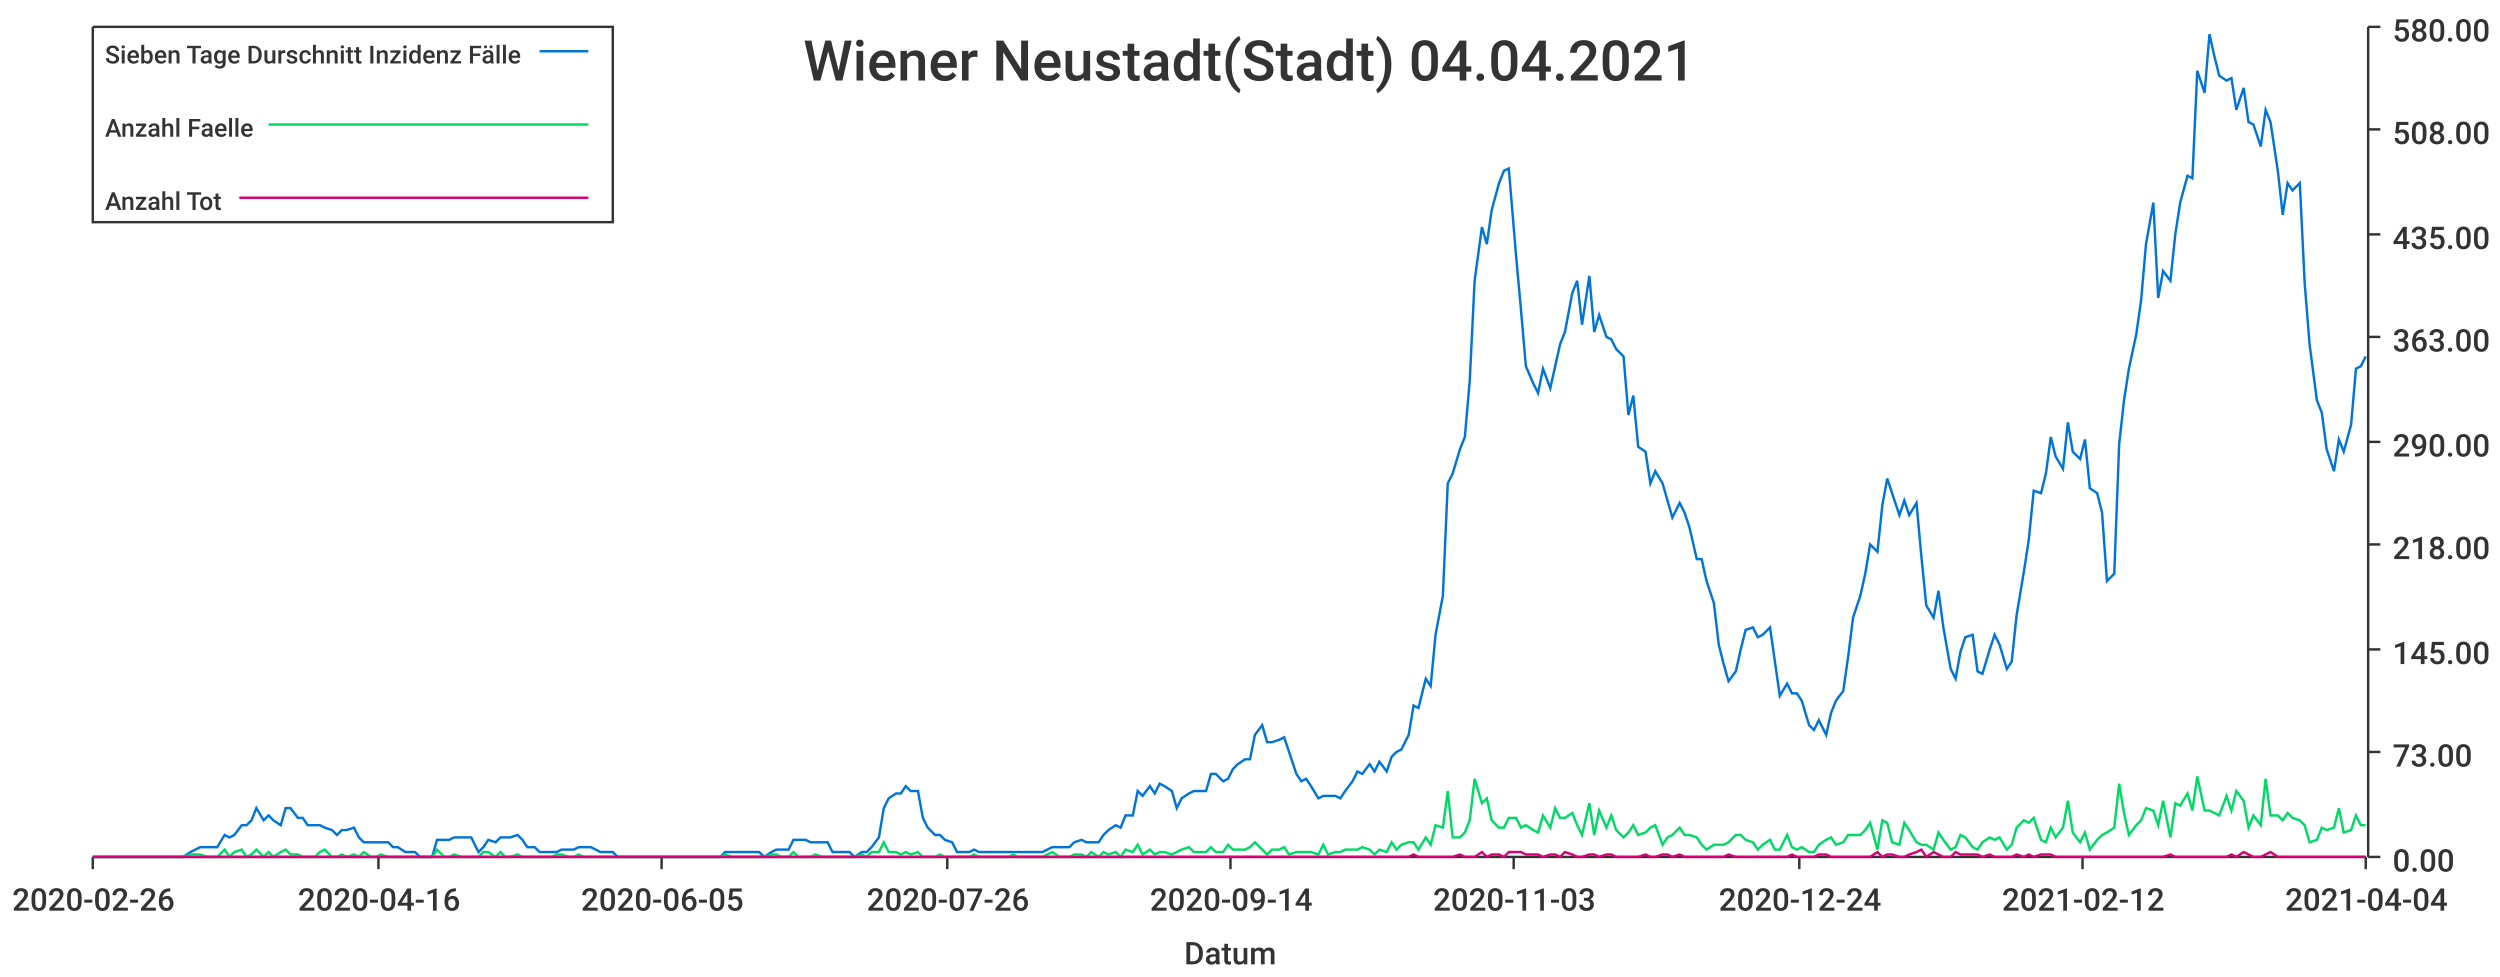
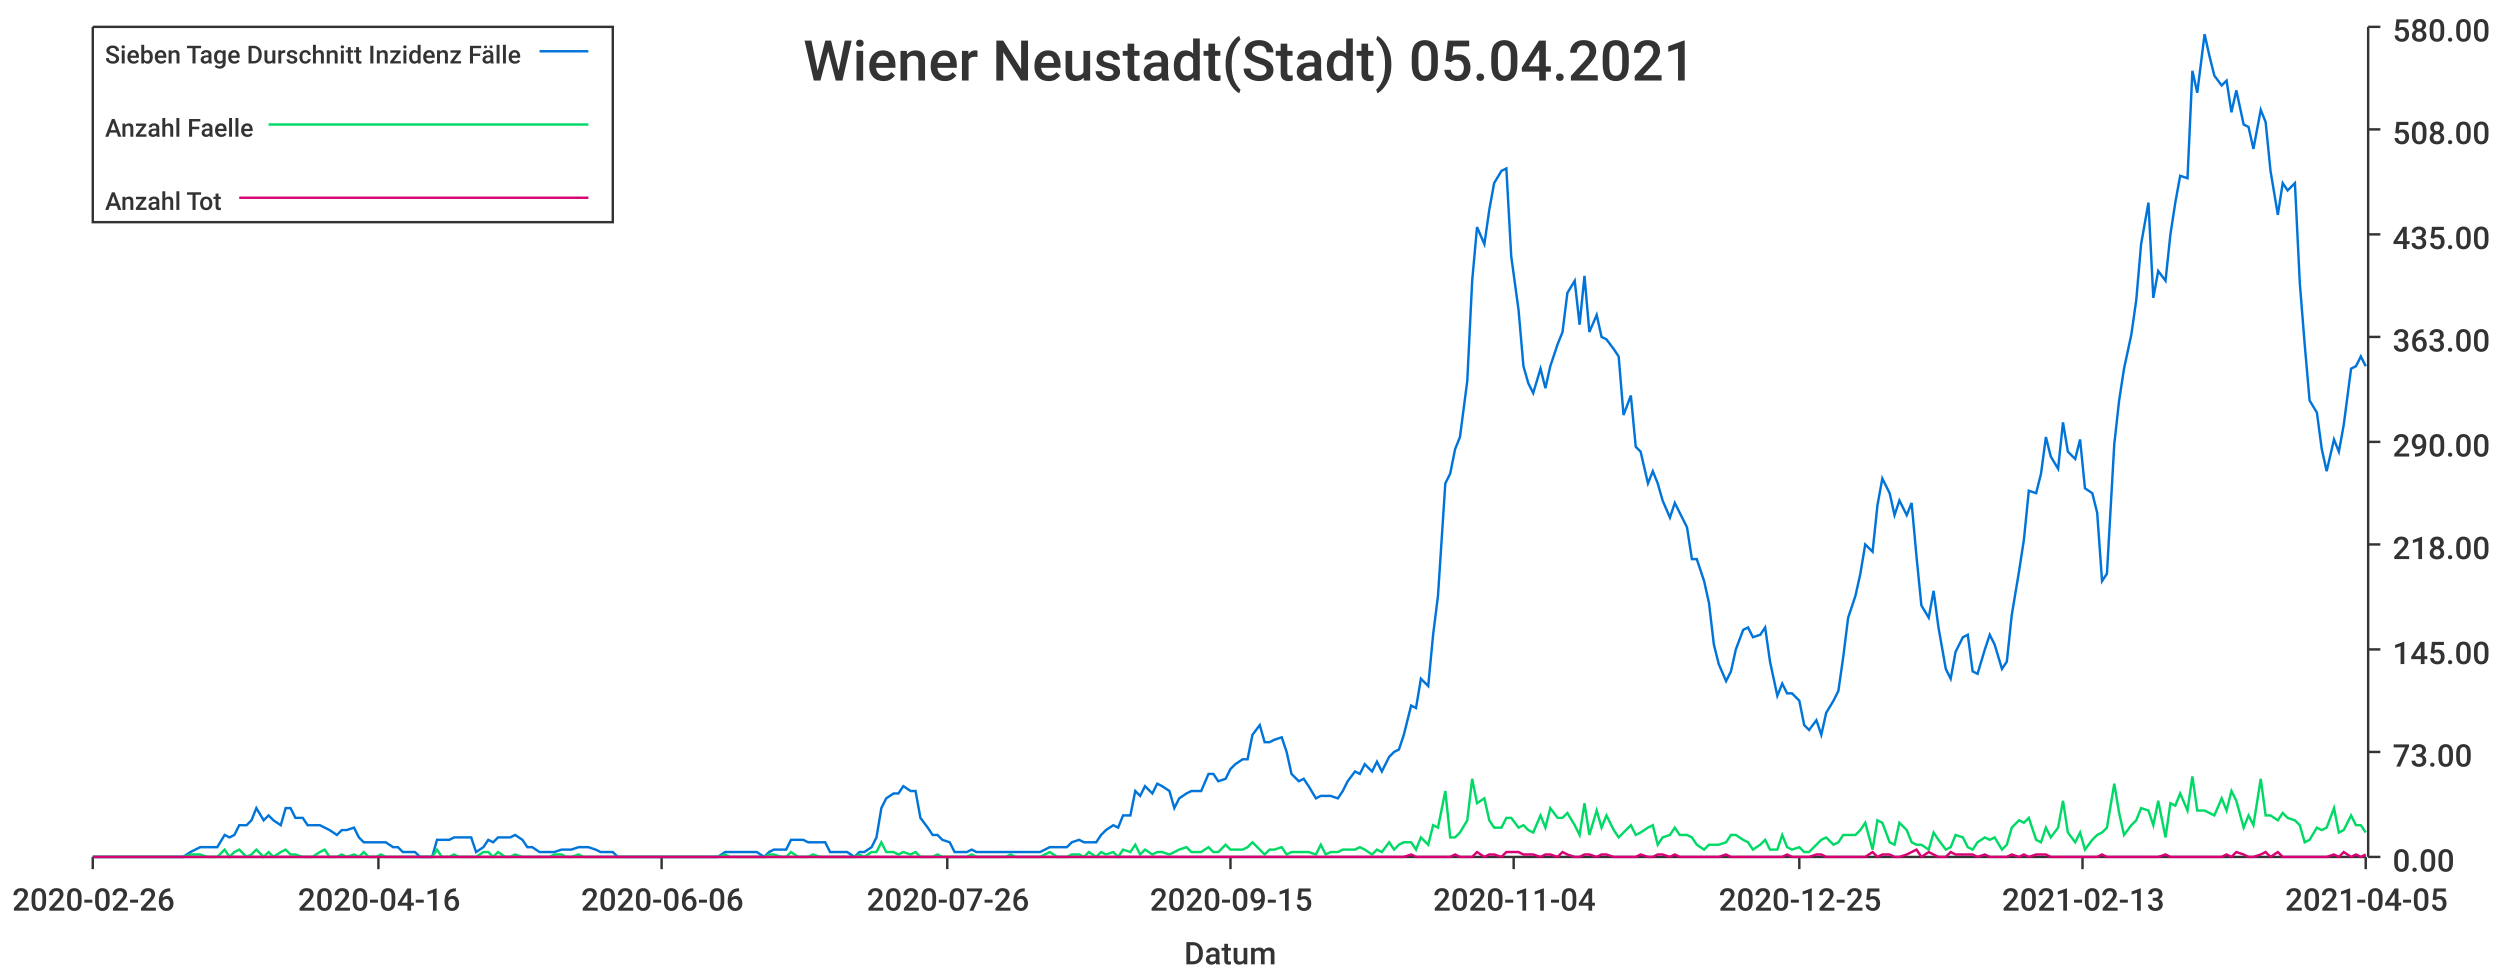
<svg xmlns="http://www.w3.org/2000/svg" width="1024" height="400">\n<path d="M 0 0 L 1024 0 L 1024 400 L 0 400 L 0 0" style="stroke-width:0;stroke:rgba(255,255,255,1.0);fill:rgba(255,255,255,1.0)" />
  <path d="M 38 11 L 969 11 L 969 351 L 38 351 L 38 11" style="stroke-width:0;stroke:rgba(255,255,255,1.0);fill:rgba(255,255,255,1.0)" />
  <path d="M 38 351 L 969 351" style="stroke-width:1;stroke:rgba(51,51,51,1.0);fill:none" />
  <path d="M 38 351 L 38 356" style="stroke-width:1;stroke:rgba(51,51,51,1.0);fill:none" />
  <text x="5" y="373" style="stroke-width:0;stroke:none;fill:rgba(51,51,51,1.0);font-size:12.8px;font-family:'Roboto Medium',sans-serif">2020-02-26</text>
  <path d="M 155 351 L 155 356" style="stroke-width:1;stroke:rgba(51,51,51,1.0);fill:none" />
  <text x="122" y="373" style="stroke-width:0;stroke:none;fill:rgba(51,51,51,1.0);font-size:12.8px;font-family:'Roboto Medium',sans-serif">2020-04-16</text>
  <path d="M 271 351 L 271 356" style="stroke-width:1;stroke:rgba(51,51,51,1.0);fill:none" />
-   <text x="238" y="373" style="stroke-width:0;stroke:none;fill:rgba(51,51,51,1.0);font-size:12.8px;font-family:'Roboto Medium',sans-serif">2020-06-05</text>
+   <text x="238" y="373" style="stroke-width:0;stroke:none;fill:rgba(51,51,51,1.0);font-size:12.8px;font-family:'Roboto Medium',sans-serif">2020-06-06</text>
  <path d="M 388 351 L 388 356" style="stroke-width:1;stroke:rgba(51,51,51,1.0);fill:none" />
  <text x="355" y="373" style="stroke-width:0;stroke:none;fill:rgba(51,51,51,1.0);font-size:12.8px;font-family:'Roboto Medium',sans-serif">2020-07-26</text>
  <path d="M 504 351 L 504 356" style="stroke-width:1;stroke:rgba(51,51,51,1.0);fill:none" />
-   <text x="471" y="373" style="stroke-width:0;stroke:none;fill:rgba(51,51,51,1.0);font-size:12.8px;font-family:'Roboto Medium',sans-serif">2020-09-14</text>
+   <text x="471" y="373" style="stroke-width:0;stroke:none;fill:rgba(51,51,51,1.0);font-size:12.8px;font-family:'Roboto Medium',sans-serif">2020-09-15</text>
  <path d="M 620 351 L 620 356" style="stroke-width:1;stroke:rgba(51,51,51,1.0);fill:none" />
-   <text x="587" y="373" style="stroke-width:0;stroke:none;fill:rgba(51,51,51,1.0);font-size:12.8px;font-family:'Roboto Medium',sans-serif">2020-11-03</text>
+   <text x="587" y="373" style="stroke-width:0;stroke:none;fill:rgba(51,51,51,1.0);font-size:12.8px;font-family:'Roboto Medium',sans-serif">2020-11-04</text>
  <path d="M 737 351 L 737 356" style="stroke-width:1;stroke:rgba(51,51,51,1.0);fill:none" />
-   <text x="704" y="373" style="stroke-width:0;stroke:none;fill:rgba(51,51,51,1.0);font-size:12.8px;font-family:'Roboto Medium',sans-serif">2020-12-24</text>
+   <text x="704" y="373" style="stroke-width:0;stroke:none;fill:rgba(51,51,51,1.0);font-size:12.8px;font-family:'Roboto Medium',sans-serif">2020-12-25</text>
  <path d="M 853 351 L 853 356" style="stroke-width:1;stroke:rgba(51,51,51,1.0);fill:none" />
-   <text x="820" y="373" style="stroke-width:0;stroke:none;fill:rgba(51,51,51,1.0);font-size:12.8px;font-family:'Roboto Medium',sans-serif">2021-02-12</text>
+   <text x="820" y="373" style="stroke-width:0;stroke:none;fill:rgba(51,51,51,1.0);font-size:12.8px;font-family:'Roboto Medium',sans-serif">2021-02-13</text>
  <path d="M 969 351 L 969 356" style="stroke-width:1;stroke:rgba(51,51,51,1.0);fill:none" />
-   <text x="936" y="373" style="stroke-width:0;stroke:none;fill:rgba(51,51,51,1.0);font-size:12.8px;font-family:'Roboto Medium',sans-serif">2021-04-04</text>
+   <text x="936" y="373" style="stroke-width:0;stroke:none;fill:rgba(51,51,51,1.0);font-size:12.8px;font-family:'Roboto Medium',sans-serif">2021-04-05</text>
  <text x="485" y="395" style="stroke-width:0;stroke:none;fill:rgba(51,51,51,1.0);font-size:12.8px;font-family:'Roboto Medium',sans-serif">Datum</text>
  <path d="M 970 351 L 970 11" style="stroke-width:1;stroke:rgba(51,51,51,1.0);fill:none" />
  <path d="M 970 351 L 975 351" style="stroke-width:1;stroke:rgba(51,51,51,1.0);fill:none" />
  <text x="980" y="357" style="stroke-width:0;stroke:none;fill:rgba(51,51,51,1.0);font-size:12.8px;font-family:'Roboto Medium',sans-serif">0.00</text>
  <path d="M 970 308 L 975 308" style="stroke-width:1;stroke:rgba(51,51,51,1.0);fill:none" />
  <text x="980" y="314" style="stroke-width:0;stroke:none;fill:rgba(51,51,51,1.0);font-size:12.8px;font-family:'Roboto Medium',sans-serif">73.00</text>
  <path d="M 970 266 L 975 266" style="stroke-width:1;stroke:rgba(51,51,51,1.0);fill:none" />
  <text x="980" y="272" style="stroke-width:0;stroke:none;fill:rgba(51,51,51,1.0);font-size:12.8px;font-family:'Roboto Medium',sans-serif">145.00</text>
  <path d="M 970 223 L 975 223" style="stroke-width:1;stroke:rgba(51,51,51,1.0);fill:none" />
  <text x="980" y="229" style="stroke-width:0;stroke:none;fill:rgba(51,51,51,1.0);font-size:12.8px;font-family:'Roboto Medium',sans-serif">218.00</text>
  <path d="M 970 181 L 975 181" style="stroke-width:1;stroke:rgba(51,51,51,1.0);fill:none" />
  <text x="980" y="187" style="stroke-width:0;stroke:none;fill:rgba(51,51,51,1.0);font-size:12.8px;font-family:'Roboto Medium',sans-serif">290.00</text>
  <path d="M 970 138 L 975 138" style="stroke-width:1;stroke:rgba(51,51,51,1.0);fill:none" />
  <text x="980" y="144" style="stroke-width:0;stroke:none;fill:rgba(51,51,51,1.0);font-size:12.8px;font-family:'Roboto Medium',sans-serif">363.00</text>
  <path d="M 970 96 L 975 96" style="stroke-width:1;stroke:rgba(51,51,51,1.0);fill:none" />
  <text x="980" y="102" style="stroke-width:0;stroke:none;fill:rgba(51,51,51,1.0);font-size:12.8px;font-family:'Roboto Medium',sans-serif">435.00</text>
  <path d="M 970 53 L 975 53" style="stroke-width:1;stroke:rgba(51,51,51,1.0);fill:none" />
  <text x="980" y="59" style="stroke-width:0;stroke:none;fill:rgba(51,51,51,1.0);font-size:12.8px;font-family:'Roboto Medium',sans-serif">508.00</text>
  <path d="M 970 11 L 975 11" style="stroke-width:1;stroke:rgba(51,51,51,1.0);fill:none" />
  <text x="980" y="17" style="stroke-width:0;stroke:none;fill:rgba(51,51,51,1.0);font-size:12.8px;font-family:'Roboto Medium',sans-serif">580.00</text>
-   <path d="M 38 351 L 41 351 L 43 351 L 45 351 L 48 351 L 50 351 L 52 351 L 55 351 L 57 351 L 59 351 L 62 351 L 64 351 L 66 351 L 69 351 L 71 351 L 73 351 L 75 351 L 78 349 L 80 348 L 82 347 L 85 347 L 87 347 L 89 347 L 92 342 L 94 343 L 96 342 L 99 338 L 101 338 L 103 336 L 105 331 L 108 336 L 110 334 L 112 336 L 115 338 L 117 331 L 119 331 L 122 335 L 124 335 L 126 338 L 129 338 L 131 338 L 133 339 L 136 340 L 138 342 L 140 340 L 142 340 L 145 339 L 147 343 L 149 345 L 152 345 L 154 345 L 156 345 L 159 345 L 161 347 L 163 347 L 166 349 L 168 349 L 170 349 L 172 351 L 175 351 L 177 351 L 179 344 L 182 344 L 184 344 L 186 343 L 189 343 L 191 343 L 193 343 L 196 349 L 198 347 L 200 344 L 203 345 L 205 343 L 207 343 L 209 343 L 212 342 L 214 344 L 216 347 L 219 347 L 221 349 L 223 349 L 226 349 L 228 349 L 230 348 L 233 348 L 235 348 L 237 347 L 239 347 L 242 347 L 244 348 L 246 349 L 249 349 L 251 349 L 253 351 L 256 351 L 258 351 L 260 351 L 263 351 L 265 351 L 267 351 L 270 351 L 272 351 L 274 351 L 276 351 L 279 351 L 281 351 L 283 351 L 286 351 L 288 351 L 290 351 L 293 351 L 295 351 L 297 349 L 300 349 L 302 349 L 304 349 L 306 349 L 309 349 L 311 349 L 313 351 L 316 349 L 318 348 L 320 348 L 323 348 L 325 344 L 327 344 L 330 344 L 332 345 L 334 345 L 337 345 L 339 345 L 341 349 L 343 349 L 346 349 L 348 349 L 350 351 L 353 349 L 355 349 L 357 347 L 360 343 L 362 331 L 364 327 L 367 325 L 369 325 L 371 322 L 373 324 L 376 324 L 378 335 L 380 339 L 383 342 L 385 342 L 387 344 L 390 345 L 392 349 L 394 349 L 397 349 L 399 348 L 401 349 L 404 349 L 406 349 L 408 349 L 410 349 L 413 349 L 415 349 L 417 349 L 420 349 L 422 349 L 424 349 L 427 349 L 429 348 L 431 347 L 434 347 L 436 347 L 438 347 L 440 345 L 443 344 L 445 345 L 447 345 L 450 345 L 452 342 L 454 340 L 457 338 L 459 339 L 461 334 L 464 334 L 466 324 L 468 326 L 471 322 L 473 325 L 475 321 L 477 322 L 480 324 L 482 331 L 484 327 L 487 325 L 489 324 L 491 324 L 494 324 L 496 317 L 498 317 L 501 320 L 503 319 L 505 315 L 507 313 L 510 311 L 512 311 L 514 301 L 517 297 L 519 304 L 521 304 L 524 303 L 526 302 L 528 308 L 531 317 L 533 320 L 535 319 L 537 322 L 540 327 L 542 326 L 544 326 L 547 326 L 549 327 L 551 324 L 554 320 L 556 316 L 558 317 L 561 313 L 563 316 L 565 312 L 568 316 L 570 310 L 572 308 L 574 307 L 577 301 L 579 289 L 581 290 L 584 278 L 586 281 L 588 260 L 591 244 L 593 198 L 595 194 L 598 184 L 600 179 L 602 156 L 604 115 L 607 93 L 609 100 L 611 86 L 614 75 L 616 70 L 618 69 L 621 105 L 623 127 L 625 150 L 628 157 L 630 161 L 632 151 L 635 159 L 637 150 L 639 141 L 641 136 L 644 120 L 646 115 L 648 133 L 651 113 L 653 136 L 655 129 L 658 138 L 660 139 L 662 143 L 665 146 L 667 170 L 669 162 L 671 183 L 674 185 L 676 198 L 678 193 L 681 198 L 683 205 L 685 212 L 688 206 L 690 210 L 692 216 L 695 229 L 697 229 L 699 238 L 702 247 L 704 264 L 706 272 L 708 279 L 711 275 L 713 266 L 715 258 L 718 257 L 720 261 L 722 260 L 725 257 L 727 271 L 729 285 L 732 280 L 734 284 L 736 284 L 738 287 L 741 297 L 743 299 L 745 295 L 748 301 L 750 292 L 752 287 L 755 283 L 757 269 L 759 253 L 762 244 L 764 235 L 766 223 L 769 226 L 771 207 L 773 196 L 775 202 L 778 211 L 780 205 L 782 211 L 785 206 L 787 228 L 789 248 L 792 253 L 794 242 L 796 257 L 799 274 L 801 278 L 803 267 L 805 261 L 808 260 L 810 275 L 812 276 L 815 266 L 817 260 L 819 264 L 822 274 L 824 271 L 826 252 L 829 234 L 831 221 L 833 201 L 836 202 L 838 194 L 840 179 L 842 187 L 845 192 L 847 173 L 849 185 L 852 188 L 854 180 L 856 200 L 859 202 L 861 210 L 863 238 L 866 235 L 868 182 L 870 164 L 872 151 L 875 137 L 877 123 L 879 100 L 882 83 L 884 122 L 886 111 L 889 115 L 891 96 L 893 83 L 896 72 L 898 73 L 900 29 L 903 38 L 905 14 L 907 23 L 909 31 L 912 33 L 914 32 L 916 45 L 919 36 L 921 50 L 923 51 L 926 60 L 928 45 L 930 50 L 933 70 L 935 88 L 937 75 L 939 78 L 942 75 L 944 116 L 946 141 L 949 164 L 951 169 L 953 184 L 956 193 L 958 180 L 960 185 L 963 174 L 965 151 L 967 150 L 969 146" style="stroke-width:1;stroke:rgba(0,116,217,1.0);fill:none" />
-   <path d="M 38 351 L 41 351 L 43 351 L 45 351 L 48 351 L 50 351 L 52 351 L 55 351 L 57 351 L 59 351 L 62 351 L 64 351 L 66 351 L 69 351 L 71 351 L 73 351 L 75 351 L 78 350 L 80 350 L 82 350 L 85 351 L 87 351 L 89 351 L 92 348 L 94 351 L 96 349 L 99 348 L 101 351 L 103 350 L 105 348 L 108 351 L 110 349 L 112 351 L 115 349 L 117 348 L 119 350 L 122 350 L 124 351 L 126 351 L 129 351 L 131 349 L 133 348 L 136 351 L 138 351 L 140 350 L 142 351 L 145 350 L 147 351 L 149 349 L 152 351 L 154 351 L 156 350 L 159 351 L 161 351 L 163 351 L 166 351 L 168 351 L 170 351 L 172 351 L 175 351 L 177 351 L 179 348 L 182 351 L 184 351 L 186 350 L 189 351 L 191 351 L 193 351 L 196 351 L 198 349 L 200 349 L 203 351 L 205 349 L 207 351 L 209 351 L 212 350 L 214 351 L 216 351 L 219 351 L 221 351 L 223 351 L 226 351 L 228 350 L 230 350 L 233 351 L 235 351 L 237 350 L 239 351 L 242 351 L 244 351 L 246 351 L 249 351 L 251 351 L 253 351 L 256 351 L 258 351 L 260 351 L 263 351 L 265 351 L 267 351 L 270 351 L 272 351 L 274 351 L 276 351 L 279 351 L 281 351 L 283 351 L 286 351 L 288 351 L 290 351 L 293 351 L 295 351 L 297 350 L 300 351 L 302 351 L 304 351 L 306 351 L 309 351 L 311 351 L 313 351 L 316 350 L 318 350 L 320 351 L 323 351 L 325 349 L 327 351 L 330 351 L 332 351 L 334 350 L 337 351 L 339 351 L 341 351 L 343 351 L 346 351 L 348 351 L 350 351 L 353 350 L 355 351 L 357 349 L 360 349 L 362 345 L 364 349 L 367 349 L 369 350 L 371 349 L 373 350 L 376 349 L 378 351 L 380 351 L 383 351 L 385 350 L 387 351 L 390 351 L 392 351 L 394 351 L 397 351 L 399 350 L 401 351 L 404 351 L 406 351 L 408 351 L 410 351 L 413 351 L 415 350 L 417 351 L 420 351 L 422 351 L 424 351 L 427 351 L 429 350 L 431 349 L 434 351 L 436 351 L 438 351 L 440 350 L 443 350 L 445 351 L 447 349 L 450 351 L 452 349 L 454 350 L 457 349 L 459 351 L 461 348 L 464 349 L 466 346 L 468 350 L 471 348 L 473 350 L 475 349 L 477 349 L 480 350 L 482 349 L 484 348 L 487 347 L 489 349 L 491 349 L 494 349 L 496 347 L 498 349 L 501 349 L 503 346 L 505 348 L 507 348 L 510 348 L 512 347 L 514 345 L 517 348 L 519 350 L 521 348 L 524 348 L 526 347 L 528 350 L 531 349 L 533 349 L 535 349 L 537 349 L 540 350 L 542 346 L 544 350 L 547 349 L 549 349 L 551 348 L 554 348 L 556 348 L 558 347 L 561 348 L 563 350 L 565 348 L 568 349 L 570 345 L 572 348 L 574 346 L 577 345 L 579 345 L 581 348 L 584 343 L 586 346 L 588 338 L 591 339 L 593 324 L 595 343 L 598 343 L 600 341 L 602 336 L 604 319 L 607 329 L 609 327 L 611 336 L 614 339 L 616 339 L 618 335 L 621 335 L 623 339 L 625 338 L 628 340 L 630 341 L 632 334 L 635 339 L 637 331 L 639 335 L 641 335 L 644 333 L 646 338 L 648 342 L 651 329 L 653 342 L 655 332 L 658 339 L 660 334 L 662 340 L 665 343 L 667 341 L 669 338 L 671 342 L 674 341 L 676 339 L 678 338 L 681 346 L 683 343 L 685 342 L 688 339 L 690 342 L 692 342 L 695 343 L 697 346 L 699 348 L 702 346 L 704 346 L 706 346 L 708 345 L 711 342 L 713 342 L 715 344 L 718 345 L 720 348 L 722 346 L 725 344 L 727 348 L 729 348 L 732 342 L 734 347 L 736 348 L 738 347 L 741 349 L 743 349 L 745 346 L 748 344 L 750 343 L 752 346 L 755 345 L 757 342 L 759 342 L 762 342 L 764 340 L 766 337 L 769 348 L 771 336 L 773 337 L 775 345 L 778 346 L 780 337 L 782 340 L 785 345 L 787 346 L 789 346 L 792 348 L 794 341 L 796 344 L 799 348 L 801 347 L 803 342 L 805 343 L 808 347 L 810 348 L 812 345 L 815 343 L 817 344 L 819 343 L 822 348 L 824 346 L 826 339 L 829 336 L 831 337 L 833 335 L 836 344 L 838 345 L 840 339 L 842 343 L 845 339 L 847 328 L 849 341 L 852 345 L 854 341 L 856 348 L 859 344 L 861 342 L 863 341 L 866 339 L 868 321 L 870 333 L 872 342 L 875 338 L 877 336 L 879 331 L 882 332 L 884 338 L 886 328 L 889 343 L 891 329 L 893 330 L 896 325 L 898 332 L 900 318 L 903 332 L 905 332 L 907 333 L 909 334 L 912 326 L 914 332 L 916 324 L 919 328 L 921 339 L 923 334 L 926 338 L 928 319 L 930 334 L 933 334 L 935 336 L 937 333 L 939 335 L 942 336 L 944 338 L 946 345 L 949 344 L 951 339 L 953 340 L 956 339 L 958 331 L 960 341 L 963 340 L 965 334 L 967 338 L 969 338" style="stroke-width:1;stroke:rgba(0,217,101,1.0);fill:none" />
-   <path d="M 38 351 L 41 351 L 43 351 L 45 351 L 48 351 L 50 351 L 52 351 L 55 351 L 57 351 L 59 351 L 62 351 L 64 351 L 66 351 L 69 351 L 71 351 L 73 351 L 75 351 L 78 351 L 80 351 L 82 351 L 85 351 L 87 351 L 89 351 L 92 351 L 94 351 L 96 351 L 99 351 L 101 351 L 103 351 L 105 351 L 108 351 L 110 351 L 112 351 L 115 351 L 117 351 L 119 351 L 122 351 L 124 351 L 126 351 L 129 351 L 131 351 L 133 351 L 136 351 L 138 351 L 140 351 L 142 351 L 145 351 L 147 351 L 149 351 L 152 351 L 154 351 L 156 351 L 159 351 L 161 351 L 163 351 L 166 351 L 168 351 L 170 351 L 172 351 L 175 351 L 177 351 L 179 351 L 182 351 L 184 351 L 186 351 L 189 351 L 191 351 L 193 351 L 196 351 L 198 351 L 200 351 L 203 351 L 205 351 L 207 351 L 209 351 L 212 351 L 214 351 L 216 351 L 219 351 L 221 351 L 223 351 L 226 351 L 228 351 L 230 351 L 233 351 L 235 351 L 237 351 L 239 351 L 242 351 L 244 351 L 246 351 L 249 351 L 251 351 L 253 351 L 256 351 L 258 351 L 260 351 L 263 351 L 265 351 L 267 351 L 270 351 L 272 351 L 274 351 L 276 351 L 279 351 L 281 351 L 283 351 L 286 351 L 288 351 L 290 351 L 293 351 L 295 351 L 297 351 L 300 351 L 302 351 L 304 351 L 306 351 L 309 351 L 311 351 L 313 351 L 316 351 L 318 351 L 320 351 L 323 351 L 325 351 L 327 351 L 330 351 L 332 351 L 334 351 L 337 351 L 339 351 L 341 351 L 343 351 L 346 351 L 348 351 L 350 351 L 353 351 L 355 351 L 357 351 L 360 351 L 362 351 L 364 351 L 367 351 L 369 351 L 371 351 L 373 351 L 376 351 L 378 351 L 380 351 L 383 351 L 385 351 L 387 351 L 390 351 L 392 351 L 394 351 L 397 351 L 399 351 L 401 351 L 404 351 L 406 351 L 408 351 L 410 351 L 413 351 L 415 351 L 417 351 L 420 351 L 422 351 L 424 351 L 427 351 L 429 351 L 431 351 L 434 351 L 436 351 L 438 351 L 440 351 L 443 351 L 445 351 L 447 351 L 450 351 L 452 351 L 454 351 L 457 351 L 459 351 L 461 351 L 464 351 L 466 351 L 468 351 L 471 351 L 473 351 L 475 351 L 477 351 L 480 351 L 482 351 L 484 351 L 487 351 L 489 351 L 491 351 L 494 351 L 496 351 L 498 351 L 501 351 L 503 351 L 505 351 L 507 351 L 510 351 L 512 351 L 514 351 L 517 351 L 519 351 L 521 351 L 524 351 L 526 351 L 528 351 L 531 351 L 533 351 L 535 351 L 537 351 L 540 351 L 542 351 L 544 351 L 547 351 L 549 351 L 551 351 L 554 351 L 556 351 L 558 351 L 561 351 L 563 351 L 565 351 L 568 351 L 570 351 L 572 351 L 574 351 L 577 351 L 579 350 L 581 351 L 584 351 L 586 351 L 588 351 L 591 351 L 593 351 L 595 351 L 598 350 L 600 351 L 602 351 L 604 351 L 607 349 L 609 351 L 611 350 L 614 350 L 616 351 L 618 349 L 621 349 L 623 349 L 625 350 L 628 350 L 630 350 L 632 351 L 635 350 L 637 350 L 639 351 L 641 349 L 644 350 L 646 351 L 648 351 L 651 350 L 653 350 L 655 351 L 658 350 L 660 350 L 662 351 L 665 351 L 667 351 L 669 351 L 671 351 L 674 350 L 676 351 L 678 351 L 681 350 L 683 350 L 685 351 L 688 350 L 690 351 L 692 351 L 695 351 L 697 351 L 699 351 L 702 351 L 704 351 L 706 351 L 708 350 L 711 351 L 713 351 L 715 351 L 718 351 L 720 351 L 722 351 L 725 351 L 727 351 L 729 351 L 732 351 L 734 350 L 736 351 L 738 351 L 741 351 L 743 351 L 745 350 L 748 350 L 750 351 L 752 351 L 755 351 L 757 351 L 759 351 L 762 351 L 764 351 L 766 351 L 769 349 L 771 351 L 773 350 L 775 350 L 778 351 L 780 351 L 782 350 L 785 349 L 787 348 L 789 351 L 792 349 L 794 350 L 796 351 L 799 351 L 801 349 L 803 350 L 805 350 L 808 350 L 810 350 L 812 351 L 815 350 L 817 351 L 819 351 L 822 351 L 824 351 L 826 350 L 829 351 L 831 350 L 833 351 L 836 350 L 838 350 L 840 350 L 842 351 L 845 351 L 847 351 L 849 351 L 852 351 L 854 351 L 856 351 L 859 351 L 861 351 L 863 351 L 866 351 L 868 351 L 870 351 L 872 351 L 875 351 L 877 351 L 879 351 L 882 351 L 884 351 L 886 351 L 889 350 L 891 351 L 893 351 L 896 351 L 898 351 L 900 351 L 903 351 L 905 351 L 907 351 L 909 351 L 912 351 L 914 350 L 916 351 L 919 349 L 921 350 L 923 351 L 926 351 L 928 350 L 930 349 L 933 351 L 935 351 L 937 351 L 939 351 L 942 351 L 944 351 L 946 351 L 949 351 L 951 351 L 953 351 L 956 351 L 958 351 L 960 351 L 963 351 L 965 351 L 967 351 L 969 351" style="stroke-width:1;stroke:rgba(217,0,116,1.0);fill:none" />
-   <text x="329" y="33" style="stroke-width:0;stroke:none;fill:rgba(51,51,51,1.0);font-size:23.0px;font-family:'Roboto Medium',sans-serif">Wiener Neustadt(Stadt) 04.04.2021</text>
+   <path d="M 38 351 L 41 351 L 43 351 L 45 351 L 48 351 L 50 351 L 52 351 L 55 351 L 57 351 L 59 351 L 62 351 L 64 351 L 66 351 L 68 351 L 71 351 L 73 351 L 75 351 L 78 349 L 80 348 L 82 347 L 85 347 L 87 347 L 89 347 L 92 342 L 94 343 L 96 342 L 98 338 L 101 338 L 103 336 L 105 331 L 108 336 L 110 334 L 112 336 L 115 338 L 117 331 L 119 331 L 121 335 L 124 335 L 126 338 L 128 338 L 131 338 L 133 339 L 135 340 L 138 342 L 140 340 L 142 340 L 145 339 L 147 343 L 149 345 L 151 345 L 154 345 L 156 345 L 158 345 L 161 347 L 163 347 L 165 349 L 168 349 L 170 349 L 172 351 L 174 351 L 177 351 L 179 344 L 181 344 L 184 344 L 186 343 L 188 343 L 191 343 L 193 343 L 195 349 L 198 347 L 200 344 L 202 345 L 204 343 L 207 343 L 209 343 L 211 342 L 214 344 L 216 347 L 218 347 L 221 349 L 223 349 L 225 349 L 227 349 L 230 348 L 232 348 L 234 348 L 237 347 L 239 347 L 241 347 L 244 348 L 246 349 L 248 349 L 251 349 L 253 351 L 255 351 L 257 351 L 260 351 L 262 351 L 264 351 L 267 351 L 269 351 L 271 351 L 274 351 L 276 351 L 278 351 L 280 351 L 283 351 L 285 351 L 287 351 L 290 351 L 292 351 L 294 351 L 297 349 L 299 349 L 301 349 L 304 349 L 306 349 L 308 349 L 310 349 L 313 351 L 315 349 L 317 348 L 320 348 L 322 348 L 324 344 L 327 344 L 329 344 L 331 345 L 333 345 L 336 345 L 338 345 L 340 349 L 343 349 L 345 349 L 347 349 L 350 351 L 352 349 L 354 349 L 357 347 L 359 343 L 361 331 L 363 327 L 366 325 L 368 325 L 370 322 L 373 324 L 375 324 L 377 335 L 380 339 L 382 342 L 384 342 L 386 344 L 389 345 L 391 349 L 393 349 L 396 349 L 398 348 L 400 349 L 403 349 L 405 349 L 407 349 L 410 349 L 412 349 L 414 349 L 416 349 L 419 349 L 421 349 L 423 349 L 426 349 L 428 348 L 430 347 L 433 347 L 435 347 L 437 347 L 439 345 L 442 344 L 444 345 L 446 345 L 449 345 L 451 342 L 453 340 L 456 338 L 458 339 L 460 334 L 463 334 L 465 324 L 467 326 L 469 322 L 472 325 L 474 321 L 476 322 L 479 324 L 481 331 L 483 327 L 486 325 L 488 324 L 490 324 L 492 324 L 495 317 L 497 317 L 499 320 L 502 319 L 504 315 L 506 313 L 509 311 L 511 311 L 513 301 L 516 297 L 518 304 L 520 304 L 522 303 L 525 302 L 527 308 L 529 317 L 532 320 L 534 319 L 536 322 L 539 327 L 541 326 L 543 326 L 545 326 L 548 327 L 550 324 L 552 320 L 555 316 L 557 317 L 559 313 L 562 316 L 564 312 L 566 316 L 569 310 L 571 308 L 573 307 L 575 301 L 578 289 L 580 290 L 582 278 L 585 281 L 587 260 L 589 244 L 592 198 L 594 194 L 596 184 L 598 179 L 601 156 L 603 115 L 605 93 L 608 100 L 610 86 L 612 75 L 615 70 L 617 69 L 619 105 L 622 127 L 624 150 L 626 157 L 628 161 L 631 151 L 633 159 L 635 150 L 638 141 L 640 136 L 642 120 L 645 115 L 647 133 L 649 113 L 651 136 L 654 129 L 656 138 L 658 139 L 661 143 L 663 146 L 665 170 L 668 162 L 670 183 L 672 185 L 675 198 L 677 193 L 679 198 L 681 205 L 684 212 L 686 206 L 688 210 L 691 216 L 693 229 L 695 229 L 698 238 L 700 247 L 702 264 L 704 272 L 707 279 L 709 275 L 711 266 L 714 258 L 716 257 L 718 261 L 721 260 L 723 257 L 725 271 L 728 285 L 730 280 L 732 284 L 734 284 L 737 287 L 739 297 L 741 299 L 744 295 L 746 301 L 748 292 L 751 287 L 753 283 L 755 269 L 757 253 L 760 244 L 762 235 L 764 223 L 767 226 L 769 207 L 771 196 L 774 202 L 776 211 L 778 205 L 781 211 L 783 206 L 785 228 L 787 248 L 790 253 L 792 242 L 794 257 L 797 274 L 799 278 L 801 267 L 804 261 L 806 260 L 808 275 L 810 276 L 813 266 L 815 260 L 817 264 L 820 274 L 822 271 L 824 252 L 827 234 L 829 221 L 831 201 L 834 202 L 836 194 L 838 179 L 840 187 L 843 192 L 845 173 L 847 185 L 850 188 L 852 180 L 854 200 L 857 202 L 859 210 L 861 238 L 863 235 L 866 182 L 868 164 L 870 151 L 873 137 L 875 123 L 877 100 L 880 83 L 882 122 L 884 111 L 887 115 L 889 96 L 891 83 L 893 72 L 896 73 L 898 29 L 900 38 L 903 14 L 905 23 L 907 31 L 910 35 L 912 33 L 914 46 L 916 37 L 919 51 L 921 52 L 923 61 L 926 45 L 928 50 L 930 70 L 933 88 L 935 75 L 937 78 L 940 75 L 942 116 L 944 141 L 946 164 L 949 169 L 951 184 L 953 193 L 956 180 L 958 185 L 960 174 L 963 151 L 965 150 L 967 146 L 969 150" style="stroke-width:1;stroke:rgba(0,116,217,1.0);fill:none" />
+   <path d="M 38 351 L 41 351 L 43 351 L 45 351 L 48 351 L 50 351 L 52 351 L 55 351 L 57 351 L 59 351 L 62 351 L 64 351 L 66 351 L 68 351 L 71 351 L 73 351 L 75 351 L 78 350 L 80 350 L 82 350 L 85 351 L 87 351 L 89 351 L 92 348 L 94 351 L 96 349 L 98 348 L 101 351 L 103 350 L 105 348 L 108 351 L 110 349 L 112 351 L 115 349 L 117 348 L 119 350 L 121 350 L 124 351 L 126 351 L 128 351 L 131 349 L 133 348 L 135 351 L 138 351 L 140 350 L 142 351 L 145 350 L 147 351 L 149 349 L 151 351 L 154 351 L 156 350 L 158 351 L 161 351 L 163 351 L 165 351 L 168 351 L 170 351 L 172 351 L 174 351 L 177 351 L 179 348 L 181 351 L 184 351 L 186 350 L 188 351 L 191 351 L 193 351 L 195 351 L 198 349 L 200 349 L 202 351 L 204 349 L 207 351 L 209 351 L 211 350 L 214 351 L 216 351 L 218 351 L 221 351 L 223 351 L 225 351 L 227 350 L 230 350 L 232 351 L 234 351 L 237 350 L 239 351 L 241 351 L 244 351 L 246 351 L 248 351 L 251 351 L 253 351 L 255 351 L 257 351 L 260 351 L 262 351 L 264 351 L 267 351 L 269 351 L 271 351 L 274 351 L 276 351 L 278 351 L 280 351 L 283 351 L 285 351 L 287 351 L 290 351 L 292 351 L 294 351 L 297 350 L 299 351 L 301 351 L 304 351 L 306 351 L 308 351 L 310 351 L 313 351 L 315 350 L 317 350 L 320 351 L 322 351 L 324 349 L 327 351 L 329 351 L 331 351 L 333 350 L 336 351 L 338 351 L 340 351 L 343 351 L 345 351 L 347 351 L 350 351 L 352 350 L 354 351 L 357 349 L 359 349 L 361 345 L 363 349 L 366 349 L 368 350 L 370 349 L 373 350 L 375 349 L 377 351 L 380 351 L 382 351 L 384 350 L 386 351 L 389 351 L 391 351 L 393 351 L 396 351 L 398 350 L 400 351 L 403 351 L 405 351 L 407 351 L 410 351 L 412 351 L 414 350 L 416 351 L 419 351 L 421 351 L 423 351 L 426 351 L 428 350 L 430 349 L 433 351 L 435 351 L 437 351 L 439 350 L 442 350 L 444 351 L 446 349 L 449 351 L 451 349 L 453 350 L 456 349 L 458 351 L 460 348 L 463 349 L 465 346 L 467 350 L 469 348 L 472 350 L 474 349 L 476 349 L 479 350 L 481 349 L 483 348 L 486 347 L 488 349 L 490 349 L 492 349 L 495 347 L 497 349 L 499 349 L 502 346 L 504 348 L 506 348 L 509 348 L 511 347 L 513 345 L 516 348 L 518 350 L 520 348 L 522 348 L 525 347 L 527 350 L 529 349 L 532 349 L 534 349 L 536 349 L 539 350 L 541 346 L 543 350 L 545 349 L 548 349 L 550 348 L 552 348 L 555 348 L 557 347 L 559 348 L 562 350 L 564 348 L 566 349 L 569 345 L 571 348 L 573 346 L 575 345 L 578 345 L 580 348 L 582 343 L 585 346 L 587 338 L 589 339 L 592 324 L 594 343 L 596 343 L 598 341 L 601 336 L 603 319 L 605 329 L 608 327 L 610 336 L 612 339 L 615 339 L 617 335 L 619 335 L 622 339 L 624 338 L 626 340 L 628 341 L 631 334 L 633 339 L 635 331 L 638 335 L 640 335 L 642 333 L 645 338 L 647 342 L 649 329 L 651 342 L 654 332 L 656 339 L 658 334 L 661 340 L 663 343 L 665 341 L 668 338 L 670 342 L 672 341 L 675 339 L 677 338 L 679 346 L 681 343 L 684 342 L 686 339 L 688 342 L 691 342 L 693 343 L 695 346 L 698 348 L 700 346 L 702 346 L 704 346 L 707 345 L 709 342 L 711 342 L 714 344 L 716 345 L 718 348 L 721 346 L 723 344 L 725 348 L 728 348 L 730 342 L 732 347 L 734 348 L 737 347 L 739 349 L 741 349 L 744 346 L 746 344 L 748 343 L 751 346 L 753 345 L 755 342 L 757 342 L 760 342 L 762 340 L 764 337 L 767 348 L 769 336 L 771 337 L 774 345 L 776 346 L 778 337 L 781 340 L 783 345 L 785 346 L 787 346 L 790 348 L 792 341 L 794 344 L 797 348 L 799 347 L 801 342 L 804 343 L 806 347 L 808 348 L 810 345 L 813 343 L 815 344 L 817 343 L 820 348 L 822 346 L 824 339 L 827 336 L 829 337 L 831 335 L 834 344 L 836 345 L 838 339 L 840 343 L 843 339 L 845 328 L 847 341 L 850 345 L 852 341 L 854 348 L 857 344 L 859 342 L 861 341 L 863 339 L 866 321 L 868 333 L 870 342 L 873 338 L 875 336 L 877 331 L 880 332 L 882 338 L 884 328 L 887 343 L 889 329 L 891 330 L 893 325 L 896 332 L 898 318 L 900 332 L 903 332 L 905 333 L 907 334 L 910 327 L 912 332 L 914 324 L 916 328 L 919 339 L 921 334 L 923 338 L 926 319 L 928 334 L 930 334 L 933 336 L 935 333 L 937 335 L 940 336 L 942 338 L 944 345 L 946 344 L 949 339 L 951 340 L 953 339 L 956 331 L 958 341 L 960 340 L 963 334 L 965 338 L 967 338 L 969 341" style="stroke-width:1;stroke:rgba(0,217,101,1.0);fill:none" />
+   <path d="M 38 351 L 41 351 L 43 351 L 45 351 L 48 351 L 50 351 L 52 351 L 55 351 L 57 351 L 59 351 L 62 351 L 64 351 L 66 351 L 68 351 L 71 351 L 73 351 L 75 351 L 78 351 L 80 351 L 82 351 L 85 351 L 87 351 L 89 351 L 92 351 L 94 351 L 96 351 L 98 351 L 101 351 L 103 351 L 105 351 L 108 351 L 110 351 L 112 351 L 115 351 L 117 351 L 119 351 L 121 351 L 124 351 L 126 351 L 128 351 L 131 351 L 133 351 L 135 351 L 138 351 L 140 351 L 142 351 L 145 351 L 147 351 L 149 351 L 151 351 L 154 351 L 156 351 L 158 351 L 161 351 L 163 351 L 165 351 L 168 351 L 170 351 L 172 351 L 174 351 L 177 351 L 179 351 L 181 351 L 184 351 L 186 351 L 188 351 L 191 351 L 193 351 L 195 351 L 198 351 L 200 351 L 202 351 L 204 351 L 207 351 L 209 351 L 211 351 L 214 351 L 216 351 L 218 351 L 221 351 L 223 351 L 225 351 L 227 351 L 230 351 L 232 351 L 234 351 L 237 351 L 239 351 L 241 351 L 244 351 L 246 351 L 248 351 L 251 351 L 253 351 L 255 351 L 257 351 L 260 351 L 262 351 L 264 351 L 267 351 L 269 351 L 271 351 L 274 351 L 276 351 L 278 351 L 280 351 L 283 351 L 285 351 L 287 351 L 290 351 L 292 351 L 294 351 L 297 351 L 299 351 L 301 351 L 304 351 L 306 351 L 308 351 L 310 351 L 313 351 L 315 351 L 317 351 L 320 351 L 322 351 L 324 351 L 327 351 L 329 351 L 331 351 L 333 351 L 336 351 L 338 351 L 340 351 L 343 351 L 345 351 L 347 351 L 350 351 L 352 351 L 354 351 L 357 351 L 359 351 L 361 351 L 363 351 L 366 351 L 368 351 L 370 351 L 373 351 L 375 351 L 377 351 L 380 351 L 382 351 L 384 351 L 386 351 L 389 351 L 391 351 L 393 351 L 396 351 L 398 351 L 400 351 L 403 351 L 405 351 L 407 351 L 410 351 L 412 351 L 414 351 L 416 351 L 419 351 L 421 351 L 423 351 L 426 351 L 428 351 L 430 351 L 433 351 L 435 351 L 437 351 L 439 351 L 442 351 L 444 351 L 446 351 L 449 351 L 451 351 L 453 351 L 456 351 L 458 351 L 460 351 L 463 351 L 465 351 L 467 351 L 469 351 L 472 351 L 474 351 L 476 351 L 479 351 L 481 351 L 483 351 L 486 351 L 488 351 L 490 351 L 492 351 L 495 351 L 497 351 L 499 351 L 502 351 L 504 351 L 506 351 L 509 351 L 511 351 L 513 351 L 516 351 L 518 351 L 520 351 L 522 351 L 525 351 L 527 351 L 529 351 L 532 351 L 534 351 L 536 351 L 539 351 L 541 351 L 543 351 L 545 351 L 548 351 L 550 351 L 552 351 L 555 351 L 557 351 L 559 351 L 562 351 L 564 351 L 566 351 L 569 351 L 571 351 L 573 351 L 575 351 L 578 350 L 580 351 L 582 351 L 585 351 L 587 351 L 589 351 L 592 351 L 594 351 L 596 350 L 598 351 L 601 351 L 603 351 L 605 349 L 608 351 L 610 350 L 612 350 L 615 351 L 617 349 L 619 349 L 622 349 L 624 350 L 626 350 L 628 350 L 631 351 L 633 350 L 635 350 L 638 351 L 640 349 L 642 350 L 645 351 L 647 351 L 649 350 L 651 350 L 654 351 L 656 350 L 658 350 L 661 351 L 663 351 L 665 351 L 668 351 L 670 351 L 672 350 L 675 351 L 677 351 L 679 350 L 681 350 L 684 351 L 686 350 L 688 351 L 691 351 L 693 351 L 695 351 L 698 351 L 700 351 L 702 351 L 704 351 L 707 350 L 709 351 L 711 351 L 714 351 L 716 351 L 718 351 L 721 351 L 723 351 L 725 351 L 728 351 L 730 351 L 732 350 L 734 351 L 737 351 L 739 351 L 741 351 L 744 350 L 746 350 L 748 351 L 751 351 L 753 351 L 755 351 L 757 351 L 760 351 L 762 351 L 764 351 L 767 349 L 769 351 L 771 350 L 774 350 L 776 351 L 778 351 L 781 350 L 783 349 L 785 348 L 787 351 L 790 349 L 792 350 L 794 351 L 797 351 L 799 349 L 801 350 L 804 350 L 806 350 L 808 350 L 810 351 L 813 350 L 815 351 L 817 351 L 820 351 L 822 351 L 824 350 L 827 351 L 829 350 L 831 351 L 834 350 L 836 350 L 838 350 L 840 351 L 843 351 L 845 351 L 847 351 L 850 351 L 852 351 L 854 351 L 857 351 L 859 351 L 861 350 L 863 351 L 866 351 L 868 351 L 870 351 L 873 351 L 875 351 L 877 351 L 880 351 L 882 351 L 884 351 L 887 350 L 889 351 L 891 351 L 893 351 L 896 351 L 898 351 L 900 351 L 903 351 L 905 351 L 907 351 L 910 351 L 912 350 L 914 351 L 916 349 L 919 350 L 921 351 L 923 351 L 926 350 L 928 349 L 930 351 L 933 349 L 935 351 L 937 351 L 940 351 L 942 351 L 944 351 L 946 351 L 949 351 L 951 351 L 953 351 L 956 350 L 958 351 L 960 349 L 963 351 L 965 350 L 967 351 L 969 350" style="stroke-width:1;stroke:rgba(217,0,116,1.0);fill:none" />
+   <text x="329" y="33" style="stroke-width:0;stroke:none;fill:rgba(51,51,51,1.0);font-size:23.0px;font-family:'Roboto Medium',sans-serif">Wiener Neustadt(Stadt) 05.04.2021</text>
  <path d="M 38 11 L 251 11 L 251 91 L 38 91 L 38 11" style="stroke-width:1;stroke:rgba(51,51,51,1.0);fill:rgba(255,255,255,1.0)" />
  <text x="43" y="26" style="stroke-width:0;stroke:none;fill:rgba(51,51,51,1.0);font-size:10.2px;font-family:'Roboto Medium',sans-serif">Sieben Tage Durschnitt Inzidenz Fälle</text>
  <path d="M 221 21 L 241 21" style="stroke-width:1;stroke:rgba(0,116,217,1.0);fill:none" />
  <text x="43" y="56" style="stroke-width:0;stroke:none;fill:rgba(51,51,51,1.0);font-size:10.2px;font-family:'Roboto Medium',sans-serif">Anzahl Faelle</text>
  <path d="M 110 51 L 241 51" style="stroke-width:1;stroke:rgba(0,217,101,1.0);fill:none" />
  <text x="43" y="86" style="stroke-width:0;stroke:none;fill:rgba(51,51,51,1.0);font-size:10.2px;font-family:'Roboto Medium',sans-serif">Anzahl Tot</text>
  <path d="M 98 81 L 241 81" style="stroke-width:1;stroke:rgba(217,0,116,1.0);fill:none" />
</svg>
